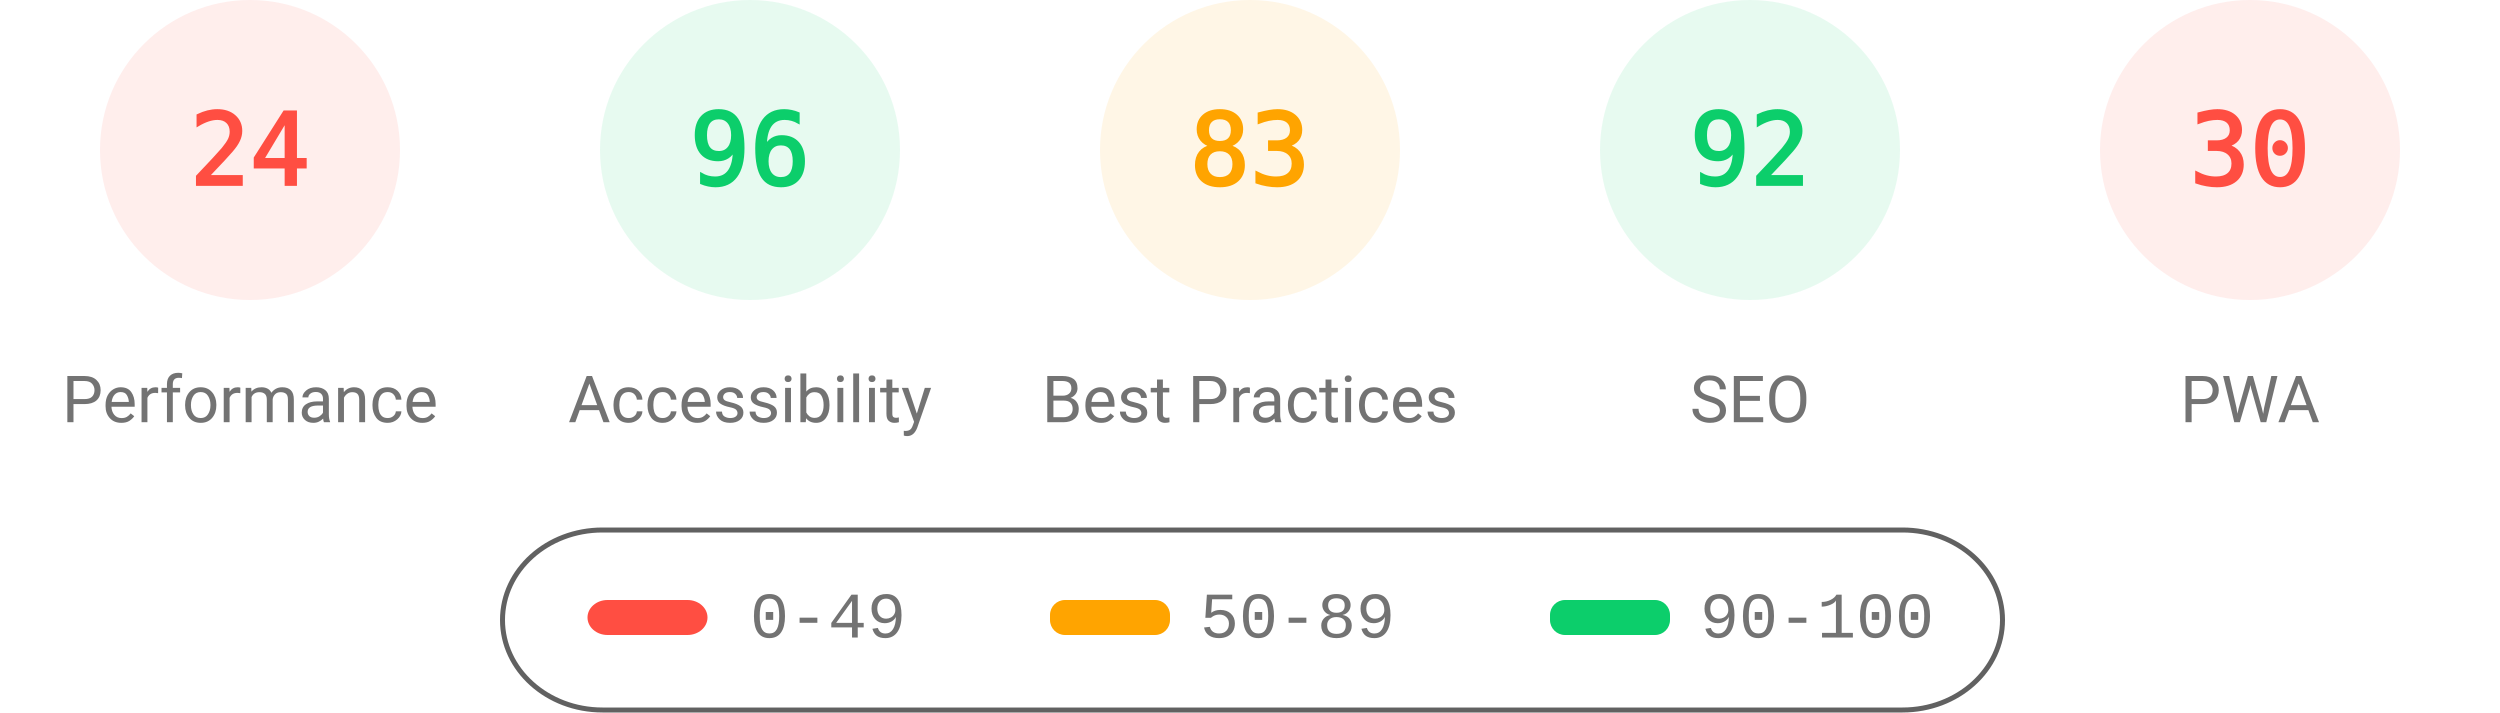
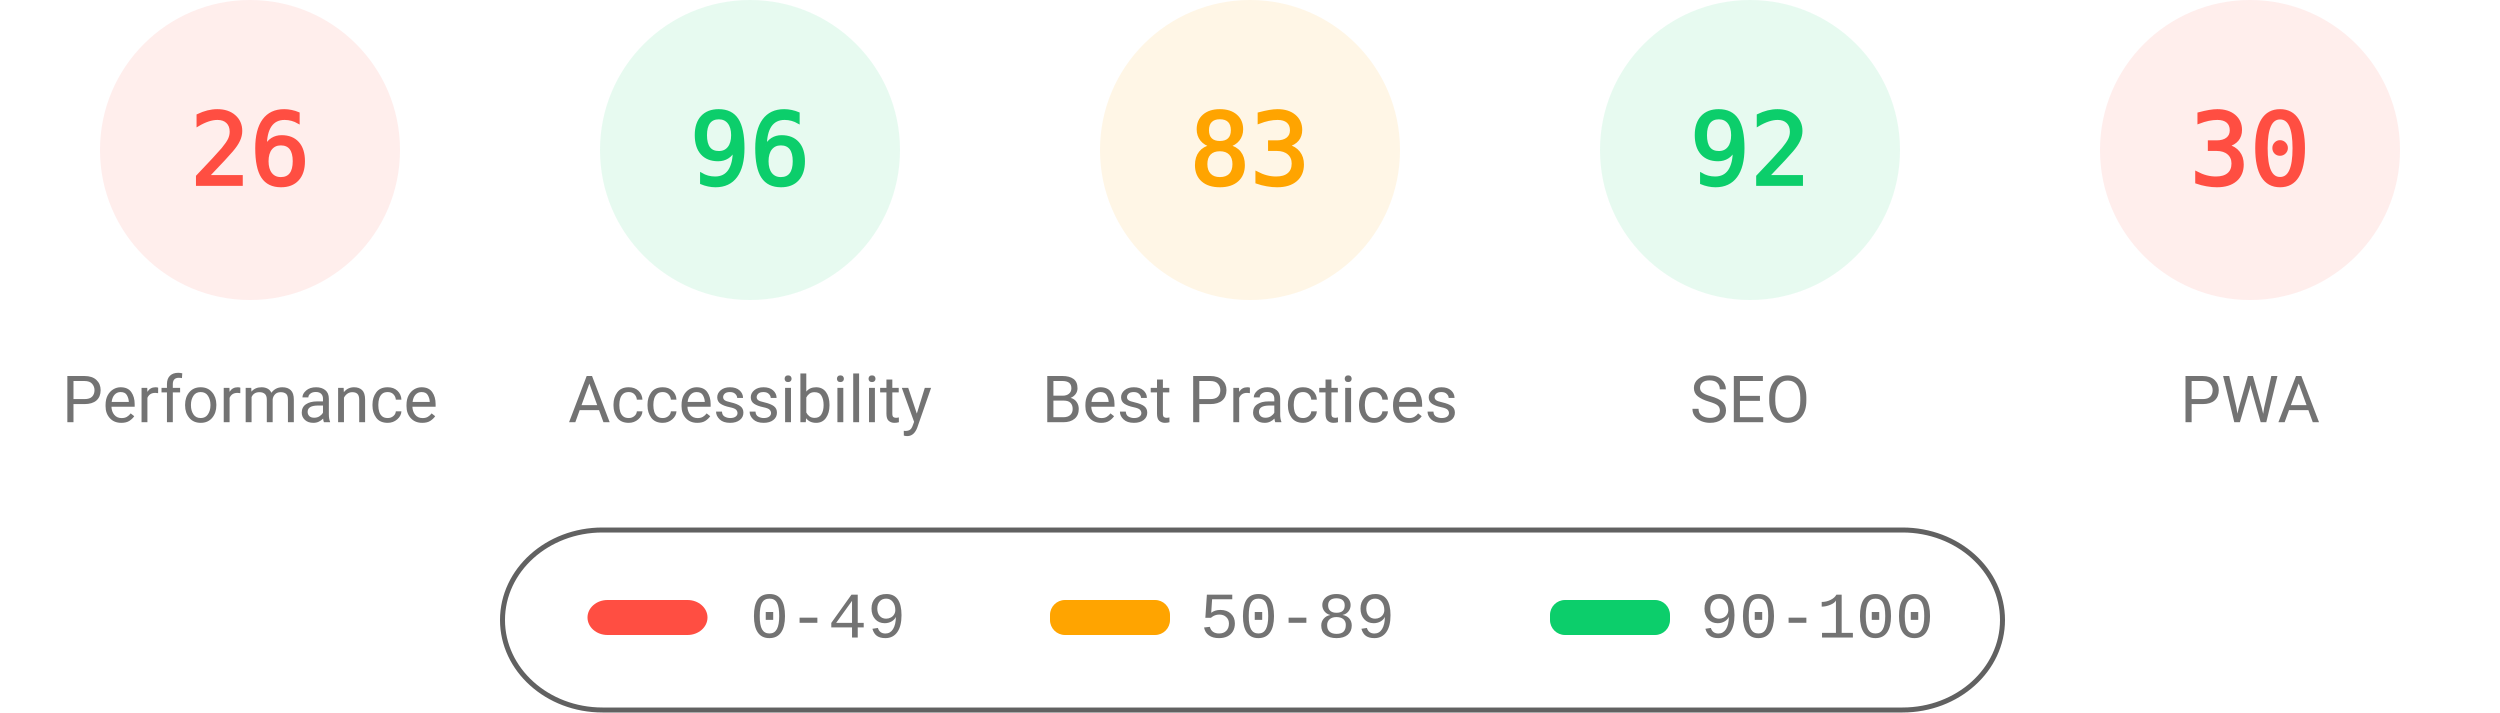
<svg xmlns="http://www.w3.org/2000/svg" fill="none" width="1000" height="285">
  <style>.gauge-base{opacity:.1}.gauge-arc{fill:none;animation-delay:250ms;stroke-linecap:round;transform:rotate(-90deg);transform-origin:100px 60px;animation:load-gauge 1s ease forwards}.guage-text{font-size:40px;font-family:monospace;text-align:center}.guage-red{color:#ff4e42;fill:#ff4e42;stroke:#ff4e42}.guage-orange{color:#ffa400;fill:#ffa400;stroke:#ffa400}.guage-green{color:#0cce6b;fill:#0cce6b;stroke:#0cce6b}.guage-undefined{color:#5c5c5c;fill:#5c5c5c;stroke:#5c5c5c}.guage-title{color:#737373;fill:#737373;stroke:none;font-size:26px;line-height:26px;font-family:Roboto,Halvetica,Arial,sans-serif}@keyframes load-gauge{from{stroke-dasharray:0 352.858}}</style>
  <svg class="guage-div guage-perf guage-red" viewBox="0 0 200 200" width="200" height="200">
    <circle class="gauge-base" r="56" cx="100" cy="60" stroke-width="8" />
-     <circle class="gauge-arc guage-arc-1" r="56" cx="100" cy="60" stroke-width="8" style="stroke-dasharray:84.446,351.858" />
-     <text class="guage-text" x="100" y="60" alignment-baseline="central" dominant-baseline="central" text-anchor="middle">24</text>
+     <circle class="gauge-arc guage-arc-1" r="56" cx="100" cy="60" stroke-width="8" style="stroke-dasharray:91.483,351.858" />
+     <text class="guage-text" x="100" y="60" alignment-baseline="central" dominant-baseline="central" text-anchor="middle">26</text>
    <text class="guage-title" x="100" y="160" alignment-baseline="central" dominant-baseline="central" text-anchor="middle">Performance</text>
  </svg>
  <svg class="guage-div guage-acc guage-green" viewBox="0 0 200 200" width="200" height="200" x="200">
    <circle class="gauge-base" r="56" cx="100" cy="60" stroke-width="8" />
    <circle class="gauge-arc guage-arc-2" r="56" cx="100" cy="60" stroke-width="8" style="stroke-dasharray:337.784,351.858" />
    <text class="guage-text" x="100" y="60" alignment-baseline="central" dominant-baseline="central" text-anchor="middle">96</text>
    <text class="guage-title" x="100" y="160" alignment-baseline="central" dominant-baseline="central" text-anchor="middle">Accessibility</text>
  </svg>
  <svg class="guage-div guage-best guage-orange" viewBox="0 0 200 200" width="200" height="200" x="400">
    <circle class="gauge-base" r="56" cx="100" cy="60" stroke-width="8" />
    <circle class="gauge-arc guage-arc-3" r="56" cx="100" cy="60" stroke-width="8" style="stroke-dasharray:292.042,351.858" />
    <text class="guage-text" x="100" y="60" alignment-baseline="central" dominant-baseline="central" text-anchor="middle">83</text>
    <text class="guage-title" x="100" y="160" alignment-baseline="central" dominant-baseline="central" text-anchor="middle">Best Practices</text>
  </svg>
  <svg class="guage-div guage-seo guage-green" viewBox="0 0 200 200" width="200" height="200" x="600">
    <circle class="gauge-base" r="56" cx="100" cy="60" stroke-width="8" />
    <circle class="gauge-arc guage-arc-4" r="56" cx="100" cy="60" stroke-width="8" style="stroke-dasharray:323.709,351.858" />
    <text class="guage-text" x="100" y="60" alignment-baseline="central" dominant-baseline="central" text-anchor="middle">92</text>
    <text class="guage-title" x="100" y="160" alignment-baseline="central" dominant-baseline="central" text-anchor="middle">SEO</text>
  </svg>
  <svg class="guage-div guage-pwa guage-red" viewBox="0 0 200 200" width="200" height="200" x="800">
    <circle class="gauge-base" r="56" cx="100" cy="60" stroke-width="8" />
    <circle class="gauge-arc guage-arc-4" r="56" cx="100" cy="60" stroke-width="8" style="stroke-dasharray:105.557,351.858" />
    <text class="guage-text" x="100" y="60" alignment-baseline="central" dominant-baseline="central" text-anchor="middle">30</text>
    <text class="guage-title" x="100" y="160" alignment-baseline="central" dominant-baseline="central" text-anchor="middle">PWA</text>
  </svg>
  <svg width="604" height="76" x="200" y="210">
    <path fill="none" id="canvas_background" d="M-1-1h604v80H-1z" />
    <rect fill-opacity="0" stroke="#616161" stroke-width="2" rx="40" id="svg_2" height="72" width="600" y="2" x="1" fill="#000" />
    <rect stroke="#000" rx="8" id="svg_3" height="14" width="48" y="30" x="35" stroke-opacity="null" stroke-width="0" fill="#ff4e42" />
    <rect stroke="#000" rx="6" id="svg_4" height="14" width="48" y="30" x="220" stroke-opacity="null" stroke-width="0" fill="#ffa400" />
    <rect stroke="#000" rx="6" id="svg_5" height="14" width="48" y="30" x="420" stroke-opacity="null" stroke-width="0" fill="#0cce6b" />
    <text xml:space="preserve" text-anchor="start" font-family="'Courier New', Courier, monospace" font-size="26" id="svg_6" y="45" x="100" stroke-opacity="null" stroke-width="0" stroke="#000" fill="#737373">0-49</text>
    <text xml:space="preserve" text-anchor="start" font-family="'Courier New', Courier, monospace" font-size="26" id="svg_7" y="45" x="280" stroke-opacity="null" stroke-width="0" stroke="#000" fill="#737373">50-89</text>
    <text xml:space="preserve" text-anchor="start" font-family="'Courier New', Courier, monospace" font-size="26" id="svg_8" y="45" x="480" stroke-opacity="null" stroke-width="0" stroke="#000" fill="#737373">90-100</text>
  </svg>
</svg>
